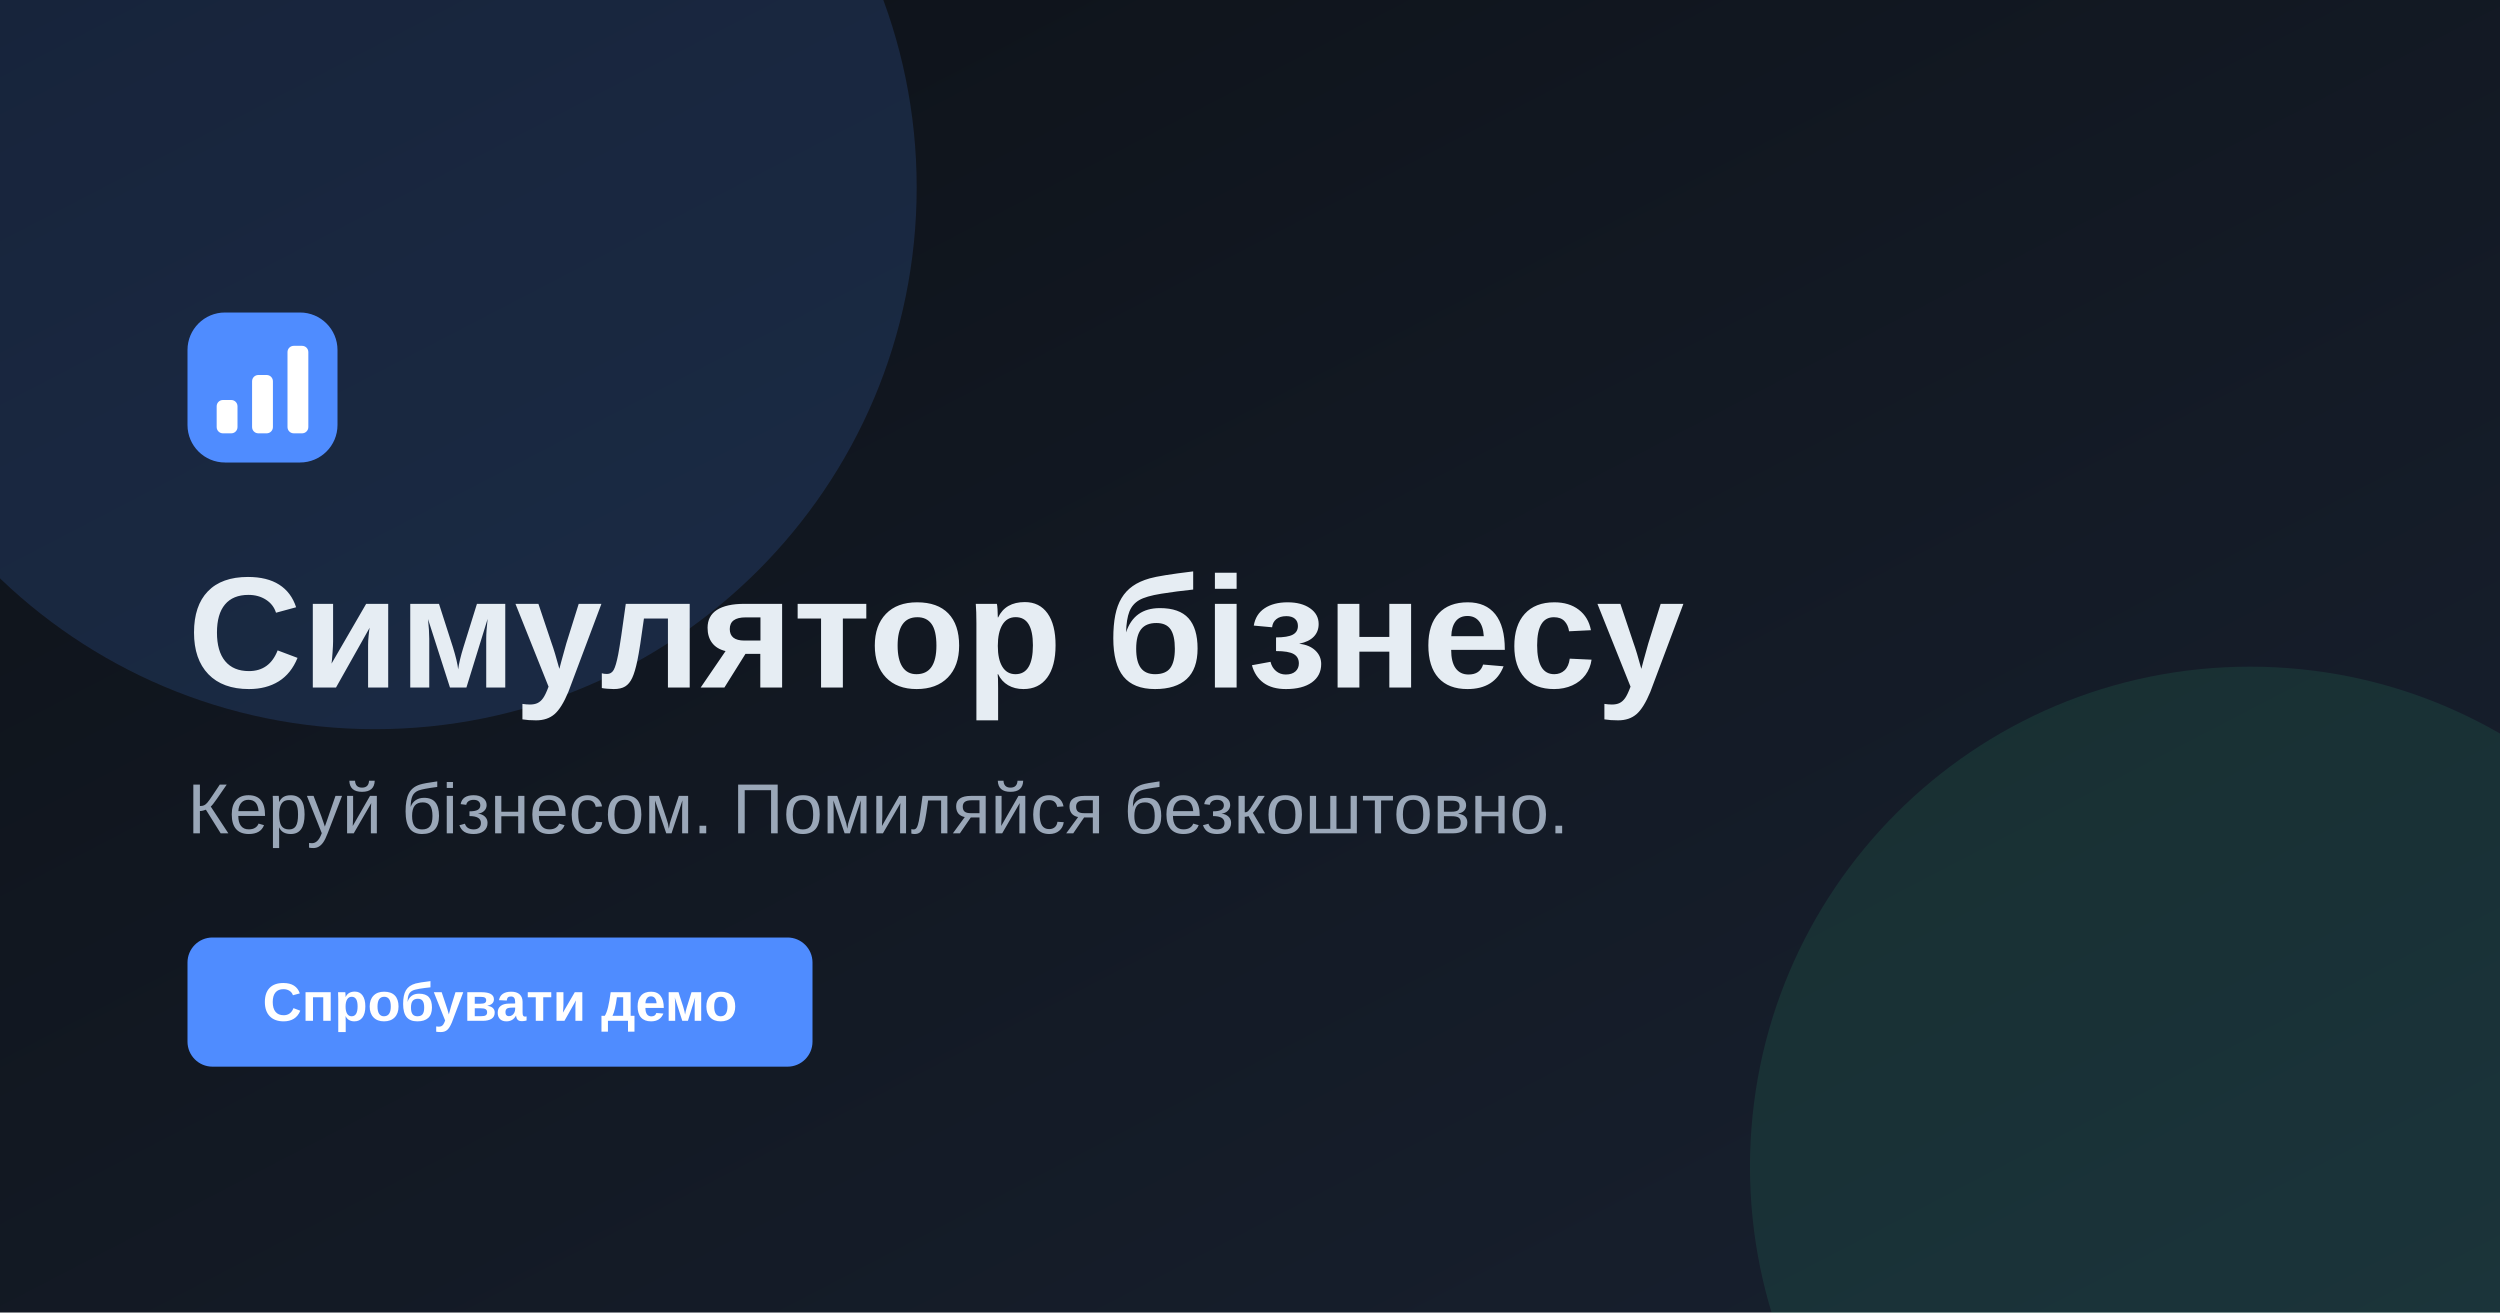
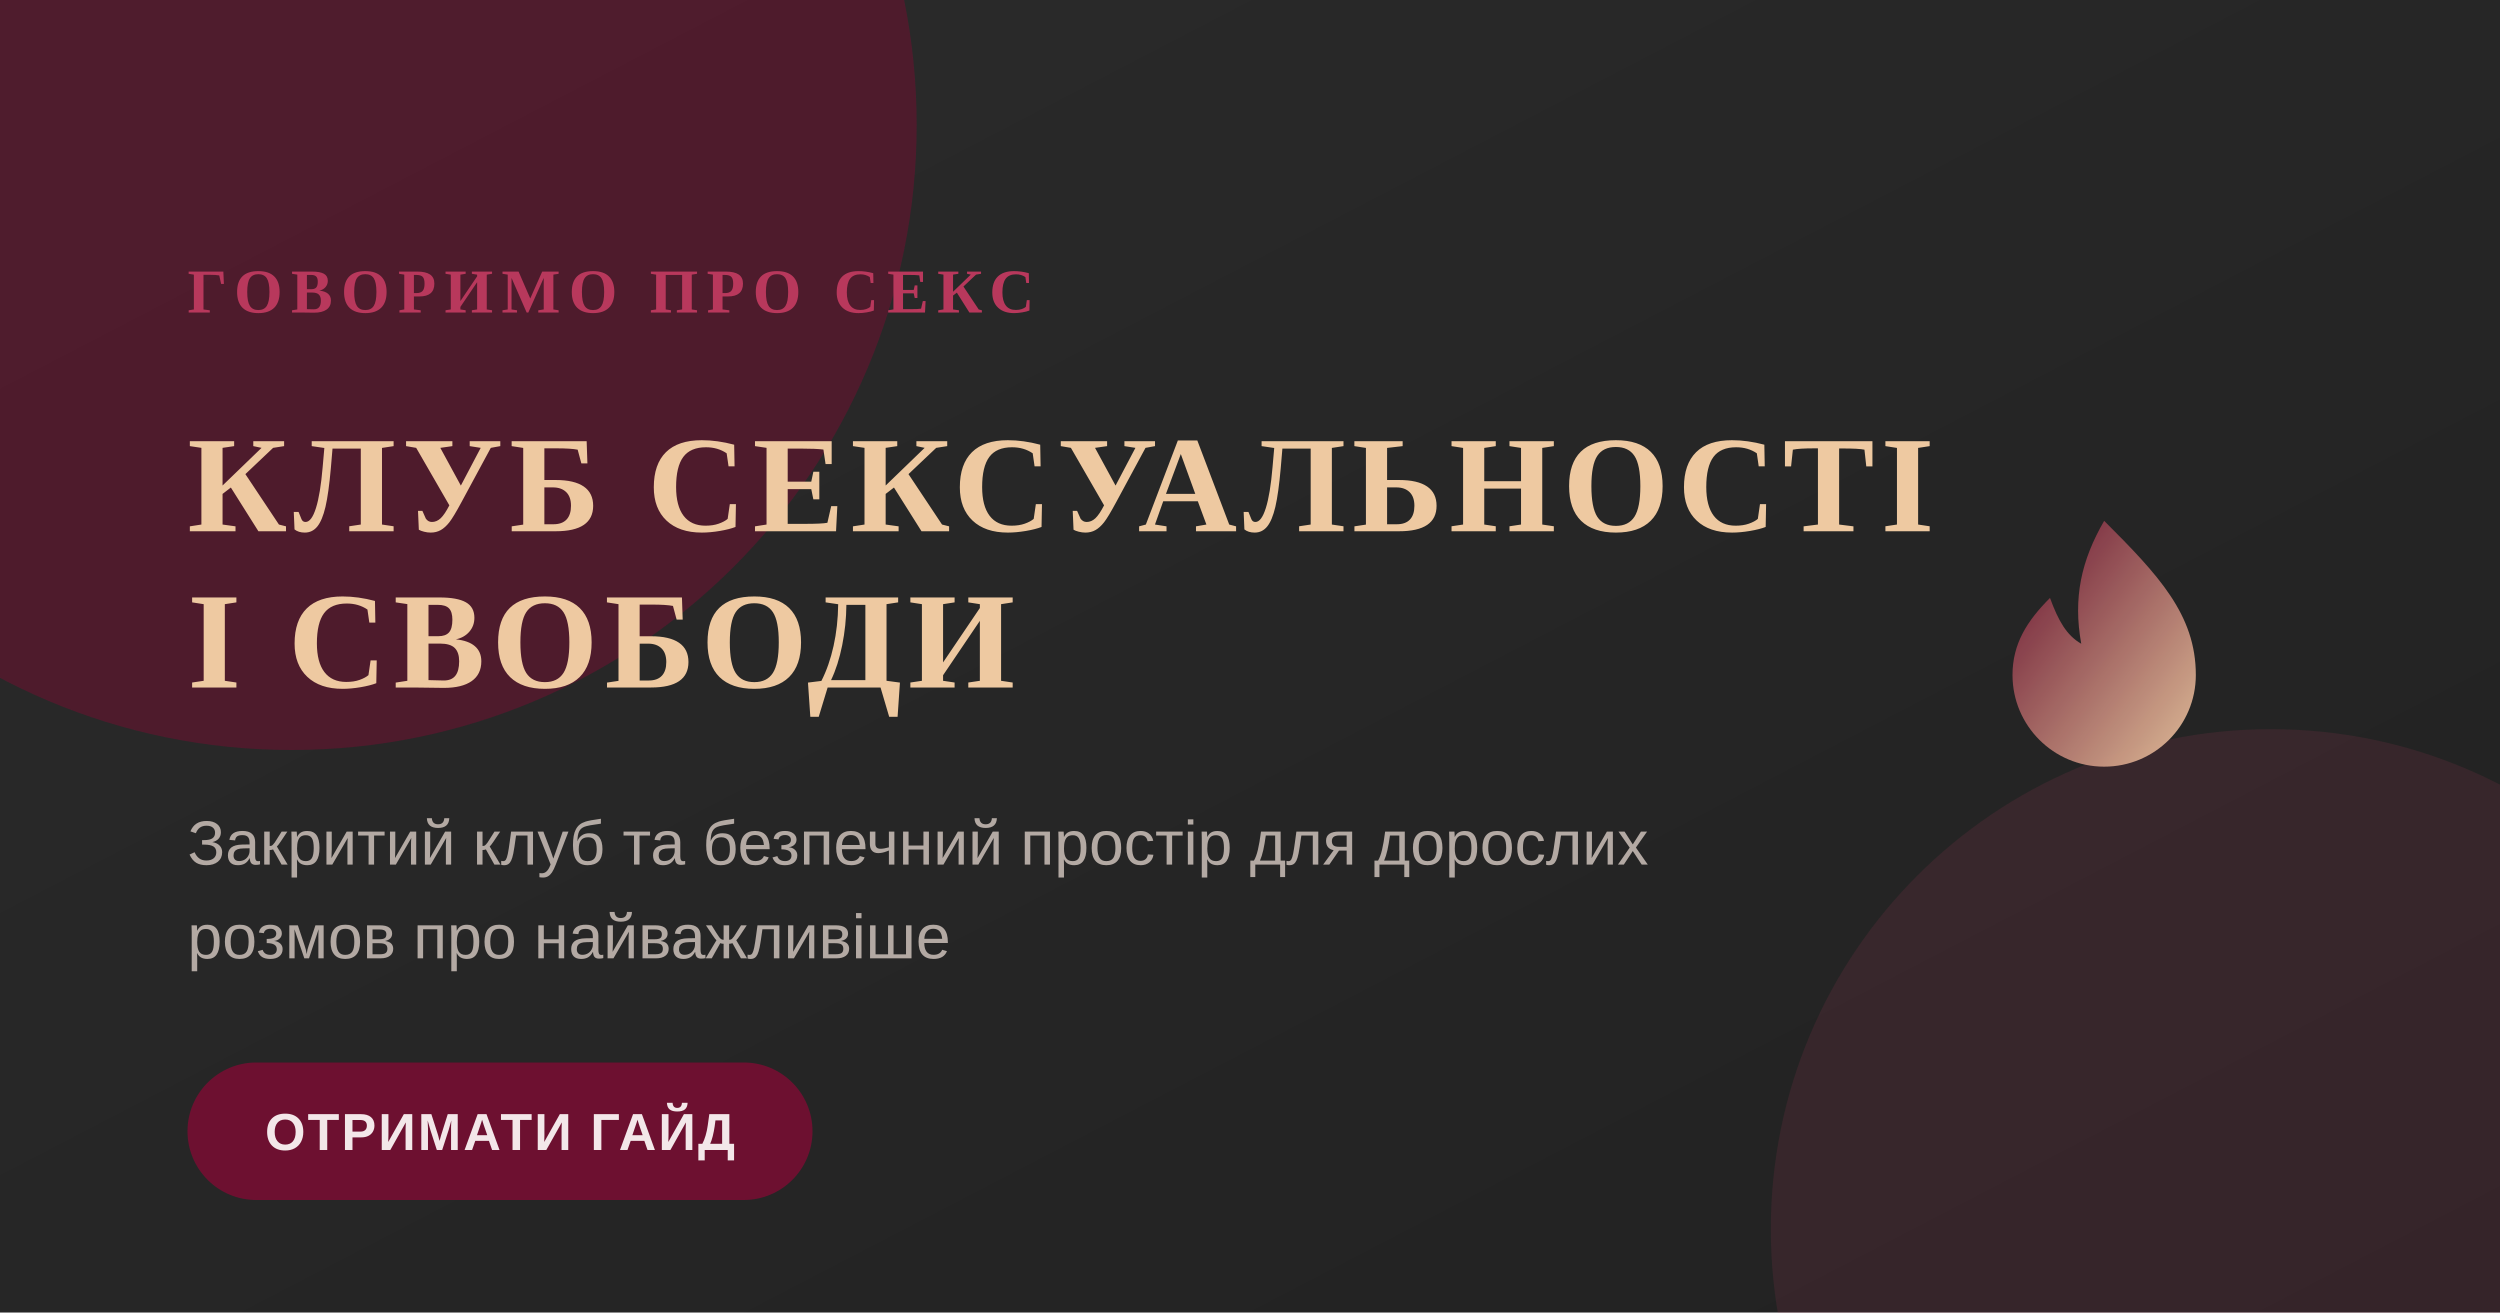
<svg xmlns="http://www.w3.org/2000/svg" viewBox="0 0 1200 630" width="1200" height="630">
  <defs>
    <linearGradient id="bg" x1="0" y1="0" x2="1" y2="1">
-       <stop offset="0%" stop-color="#0d1117" />
-       <stop offset="100%" stop-color="#182130" />
+       <stop offset="0%" stop-color="#2b2b2b" />
+       <stop offset="100%" stop-color="#212121" />
+     </linearGradient>
+     <linearGradient id="mark" x1="0" y1="0" x2="1" y2="1">
+       <stop offset="0%" stop-color="#6d1030" />
+       <stop offset="100%" stop-color="#eec9a1" />
    </linearGradient>
  </defs>
  <rect width="1200" height="630" fill="url(#bg)" />
-   <circle cx="180" cy="90" r="260" fill="#4f8cff" opacity="0.16" />
-   <circle cx="1080" cy="560" r="240" fill="#35c48a" opacity="0.12" />
-   <rect x="90" y="150" width="72" height="72" rx="18" fill="#4f8cff" />
-   <g fill="#ffffff">
-     <rect x="104" y="192" width="10" height="16" rx="3" />
-     <rect x="121" y="180" width="10" height="28" rx="3" />
-     <rect x="138" y="166" width="10" height="42" rx="3" />
-   </g>
-   <text x="90" y="330" font-family="Segoe UI, Arial, sans-serif" font-size="76" font-weight="700" fill="#e6edf3">
-     Симулятор бізнесу
+   <circle cx="140" cy="60" r="300" fill="#6d1030" opacity="0.55" />
+   <circle cx="1090" cy="590" r="240" fill="#b8385c" opacity="0.14" />
+   <text x="90" y="150" font-family="Georgia, 'Times New Roman', serif" font-size="30" font-weight="700" letter-spacing="4" fill="#b8385c">
+     ГОВОРИМО ПРО СЕКС
  </text>
-   <text x="90" y="400" font-family="Segoe UI, Arial, sans-serif" font-size="34" fill="#9aa7b8">
-     Керуй бізнесом. Помиляйся безкоштовно.
+   <text x="90" y="255" font-family="Georgia, 'Times New Roman', serif" font-size="66" font-weight="700" letter-spacing="3" fill="#eec9a1">
+     КЛУБ СЕКСУАЛЬНОСТІ
  </text>
-   <rect x="90" y="450" width="300" height="62" rx="12" fill="#4f8cff" />
-   <text x="240" y="490" text-anchor="middle" font-family="Segoe UI, Arial, sans-serif" font-size="26" font-weight="600" fill="#ffffff">
-     Спробувати демо
+   <text x="90" y="330" font-family="Georgia, 'Times New Roman', serif" font-size="66" font-weight="700" letter-spacing="3" fill="#eec9a1">
+     І СВОБОДИ
  </text>
+   <text x="90" y="415" font-family="Segoe UI, Arial, sans-serif" font-size="30" fill="#b3a9a3">
+     Закритий клуб та безпечний простір для дорослих
+   </text>
+   <text x="90" y="460" font-family="Segoe UI, Arial, sans-serif" font-size="30" fill="#b3a9a3">
+     розмов про найважливіше
+   </text>
+   <rect x="90" y="510" width="300" height="66" rx="33" fill="#6d1030" />
+   <text x="240" y="552" text-anchor="middle" font-family="Segoe UI, Arial, sans-serif" font-size="25" font-weight="600" letter-spacing="1" fill="#f3e7e9">
+     ОТРИМАТИ ГАЙД
+   </text>
+   <path d="M1010 250c26 26 44 45 44 74a44 44 0 0 1-88 0c0-15 7-26 18-37 4 11 8 18 15 22-4-22 0-40 11-59z" fill="url(#mark)" opacity="0.92" />
</svg>
